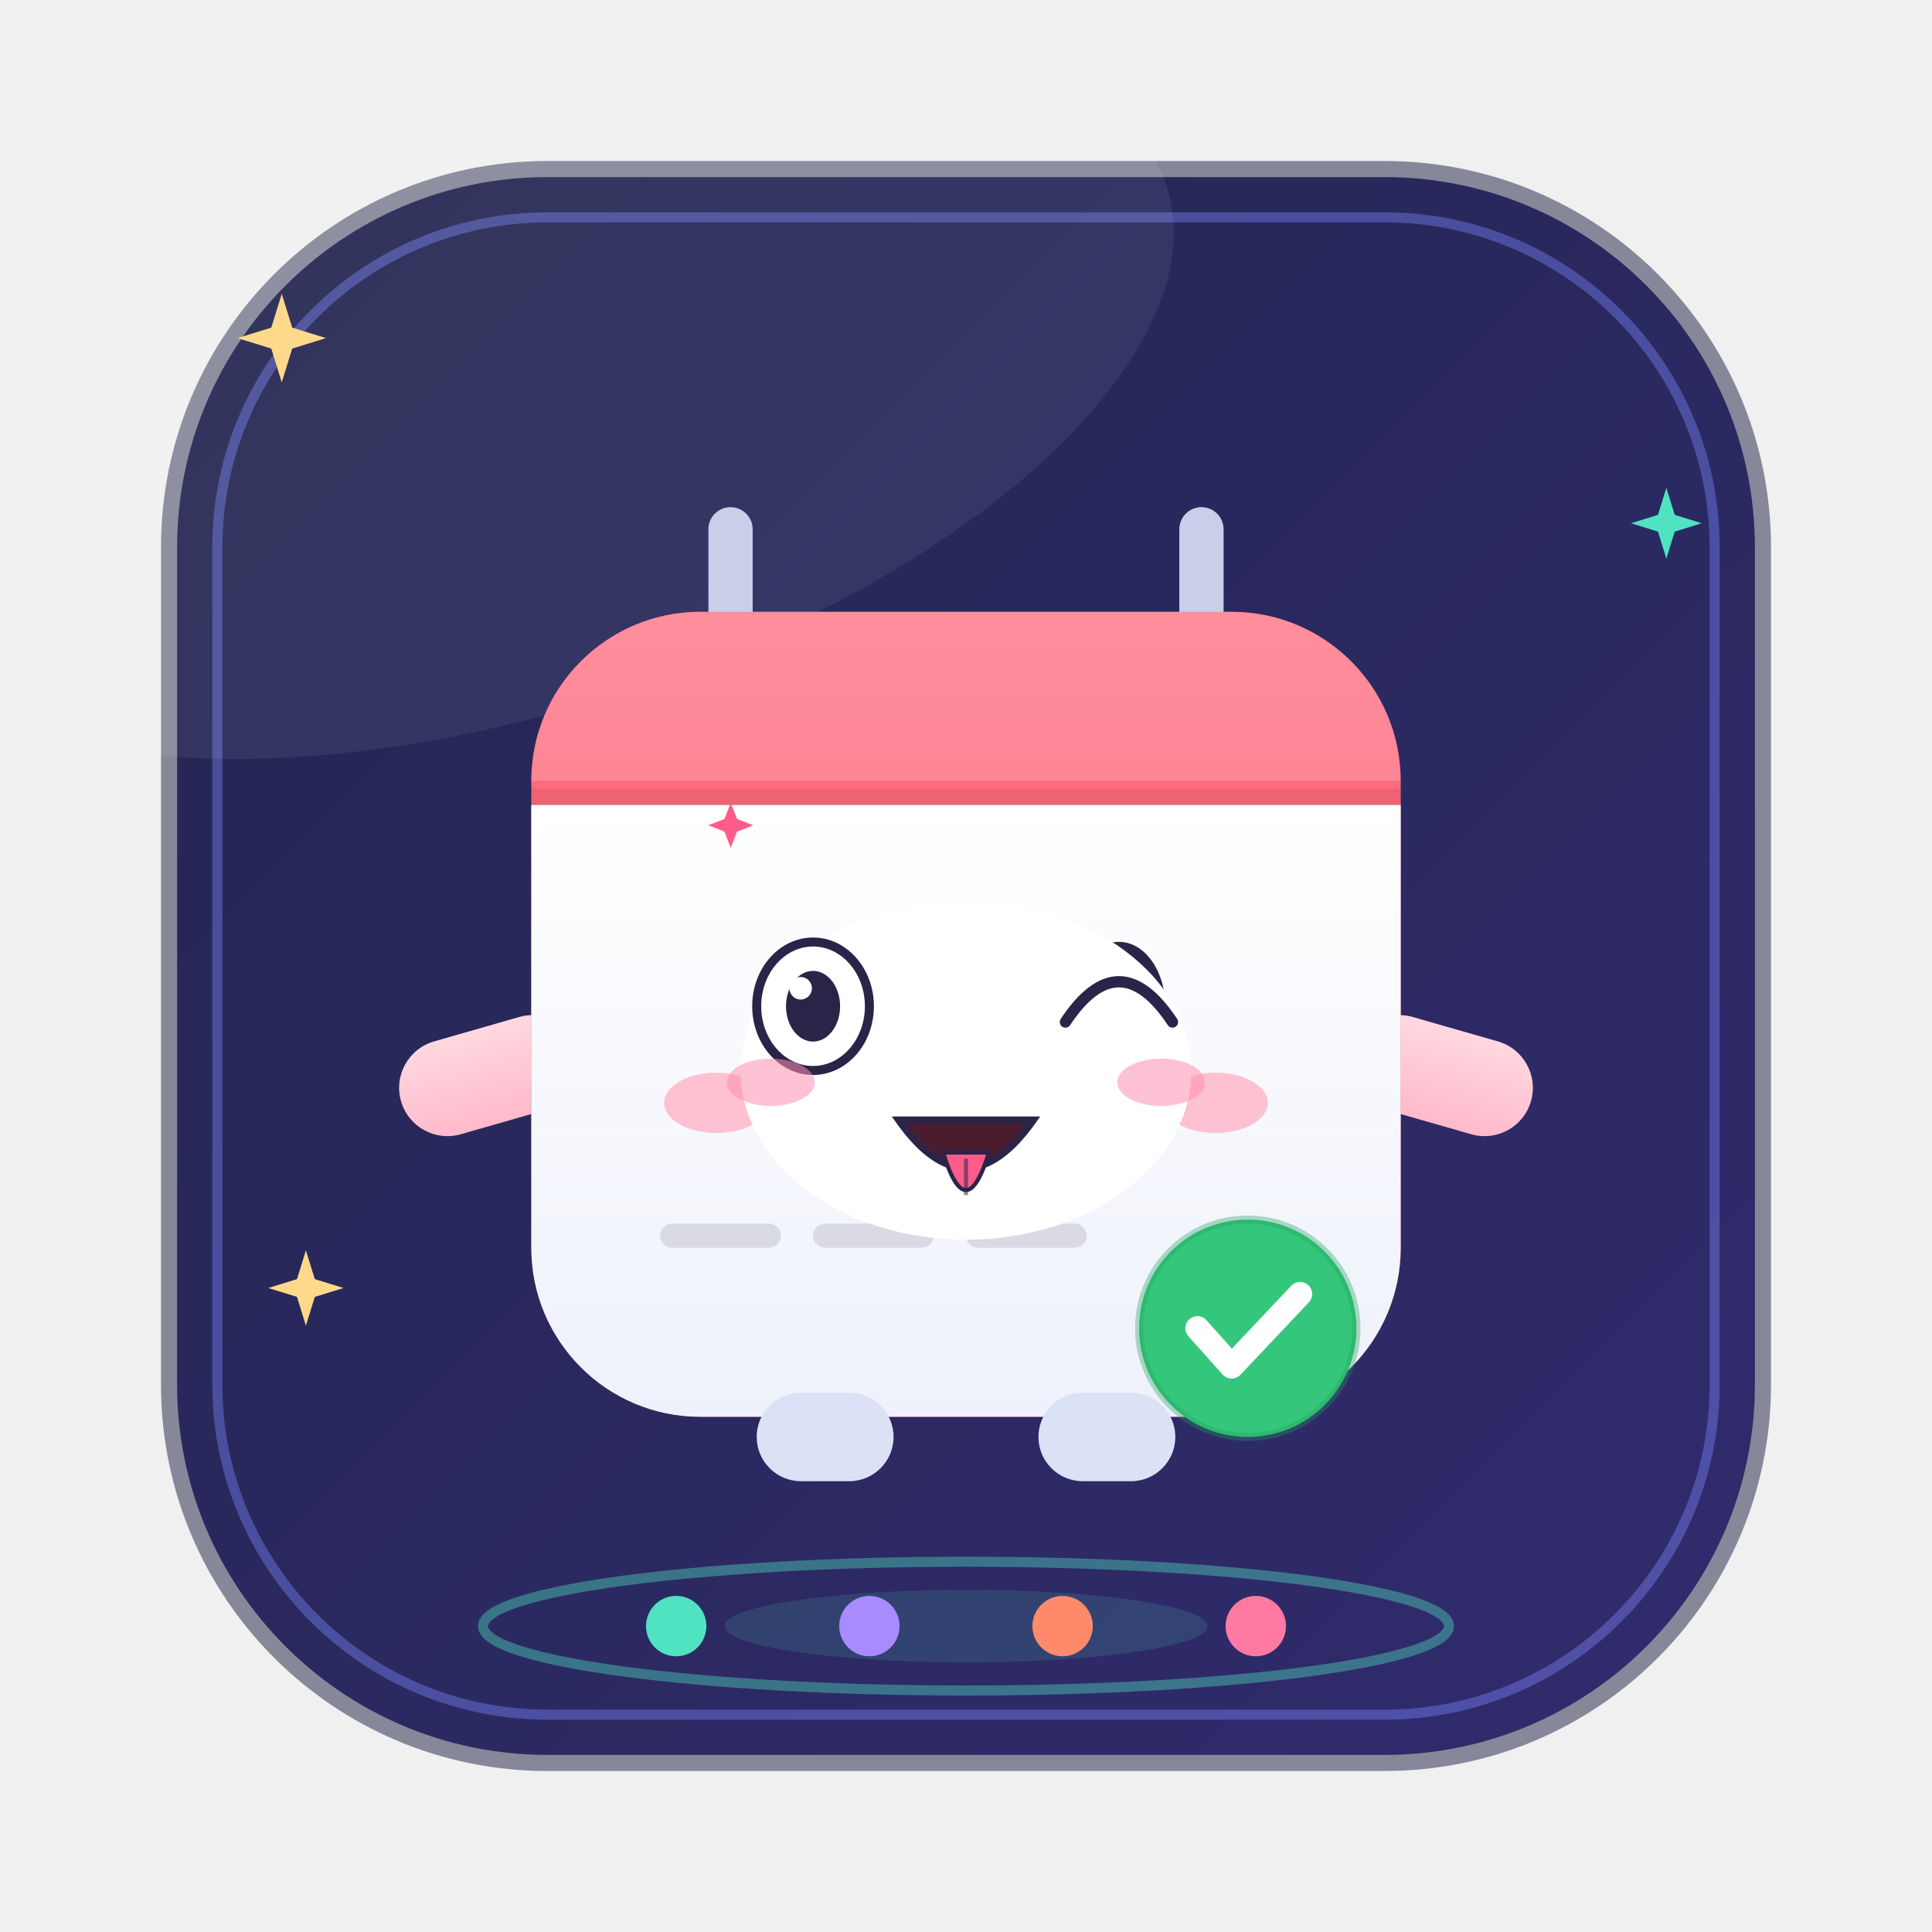
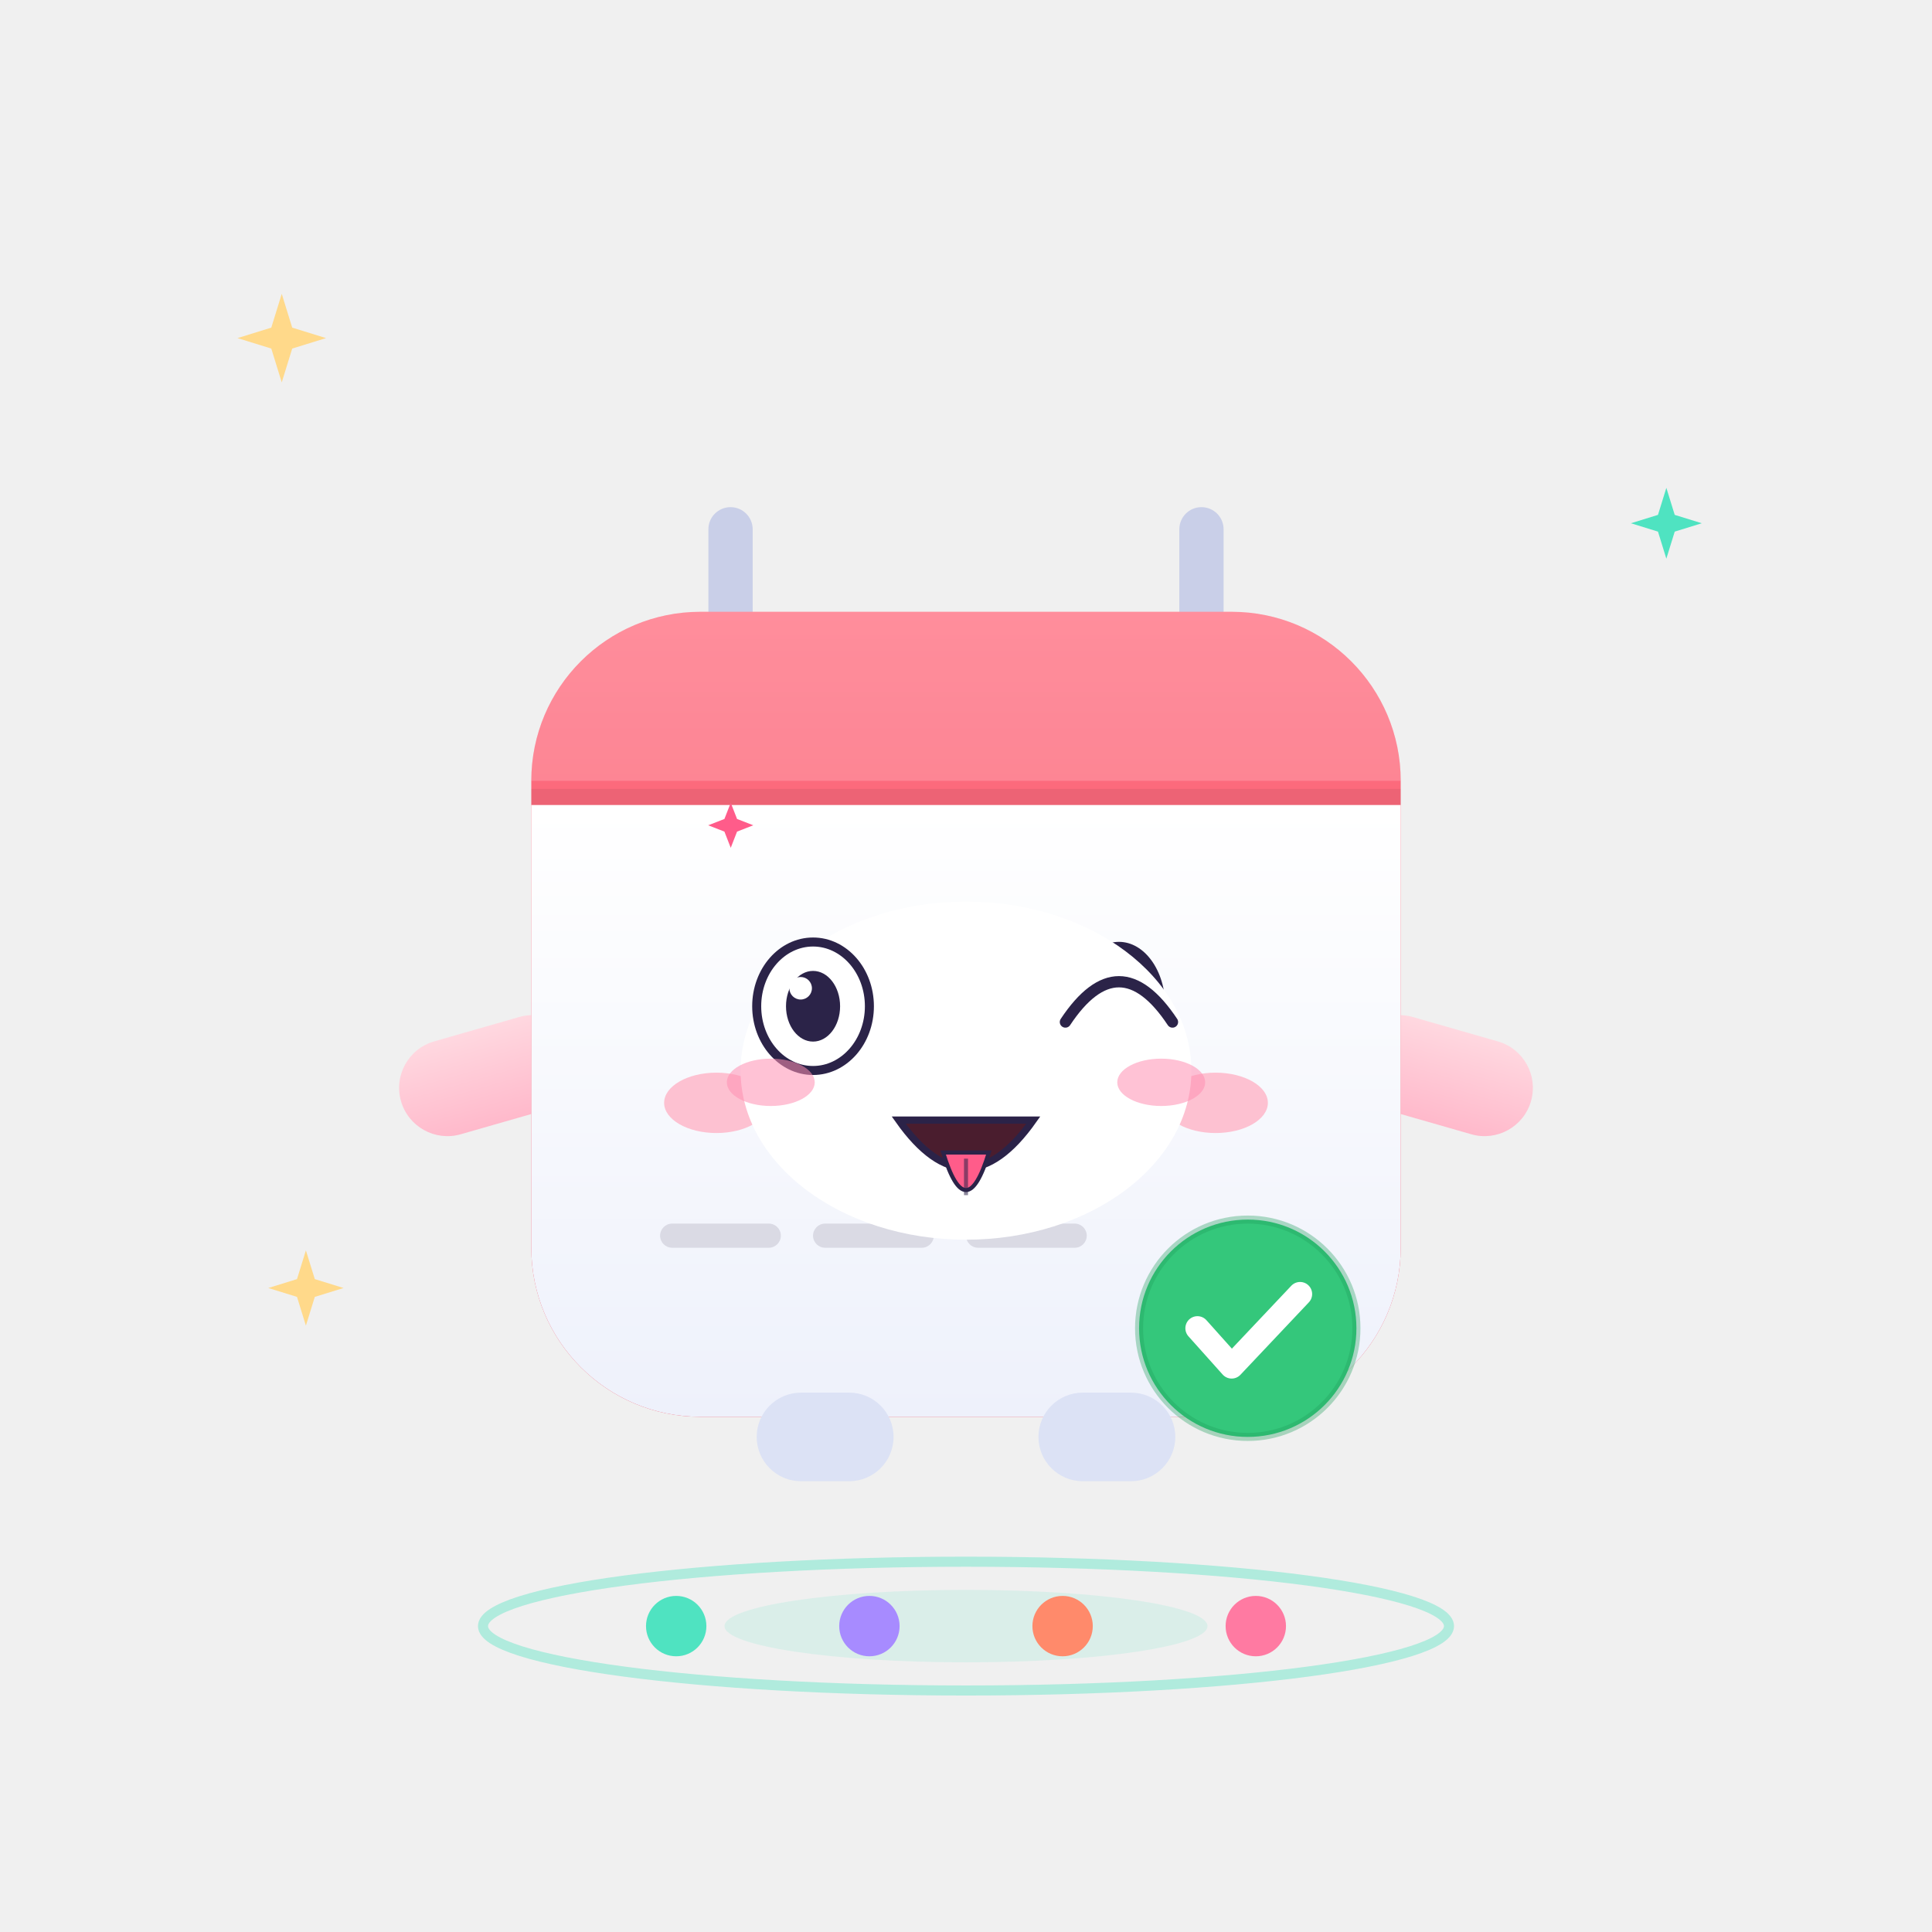
<svg xmlns="http://www.w3.org/2000/svg" viewBox="0 0 480 480" width="480" height="480" role="img" aria-label="小约 · 吐舌头 Tongue Out">
  <style>
.ex-motion { animation: ex-sway 2.0s ease-in-out infinite; transform-box: fill-box; transform-origin: 50% 50%; }
.ex-anim-tear { animation: ex-tear 1.8s ease-in infinite; transform-box: fill-box; transform-origin: center; }
.ex-anim-sweat { animation: ex-tear 1.5s ease-in infinite; transform-box: fill-box; transform-origin: center; }
.ex-anim-heart { animation: ex-heart 2.2s ease-out infinite; transform-box: fill-box; transform-origin: center; }
.ex-anim-spark { animation: ex-spark 1.9s ease-in-out infinite; transform-box: fill-box; transform-origin: center; }
.ex-anim-rain { animation: ex-rain 1.4s linear infinite; transform-box: fill-box; transform-origin: center; }
.ex-anim-confetti { animation: ex-confetti 2.4s linear infinite; transform-box: fill-box; transform-origin: center; }
.ex-anim-pulse { animation: ex-pulse 1.6s ease-in-out infinite; transform-box: fill-box; transform-origin: center; }
.ex-anim-knock { animation: ex-knock 0.55s ease-in-out infinite; transform-box: fill-box; transform-origin: center; }
.ex-anim-knockline { animation: ex-knockline 0.55s ease-out infinite; transform-box: fill-box; transform-origin: center; }
.ex-anim-palm { animation: ex-palm 0.9s ease-in-out infinite; transform-box: fill-box; transform-origin: center; }
.ex-anim-steam { animation: ex-steam 1.8s ease-out infinite; transform-box: fill-box; transform-origin: center; }
.ex-anim-shock { animation: ex-shock 0.5s ease-in-out infinite; transform-box: fill-box; transform-origin: center; }
.ex-anim-please { animation: ex-please 1.4s ease-in-out infinite; transform-box: fill-box; transform-origin: center; }
.ex-anim-drift { animation: ex-drift 4.5s ease-in-out infinite; transform-box: fill-box; transform-origin: center; }
@keyframes ex-sway { 0%,100% { transform: rotate(0deg); } 50% { transform: rotate(3deg); } }
@keyframes ex-tear { 0% { transform: translateY(0); opacity: 0; } 18% { opacity: 1; } 100% { transform: translateY(15.4px); opacity: 0; } }
@keyframes ex-heart { 0% { transform: translateY(0) scale(.65); opacity: 0; } 20% { opacity: 1; } 100% { transform: translateY(-25.2px) scale(1.15); opacity: 0; } }
@keyframes ex-spark { 0%,100% { transform: scale(.6) rotate(0deg); opacity: .3; } 50% { transform: scale(1.15) rotate(25deg); opacity: 1; } }
@keyframes ex-rain { 0% { transform: translateY(0); opacity: 0; } 20% { opacity: 1; } 100% { transform: translateY(16.8px); opacity: 0; } }
@keyframes ex-confetti { 0% { transform: translateY(-4.9px) rotate(0deg); opacity: 1; } 100% { transform: translateY(22.4px) rotate(200deg); opacity: 0; } }
@keyframes ex-pulse { 0%,100% { transform: scale(1); opacity: .35; } 50% { transform: scale(1.18); opacity: .7; } }
@keyframes ex-knock { 0%,100% { transform: translateX(6.3px); } 35% { transform: translateX(0); } }
@keyframes ex-knockline { 0%,100% { transform: scaleX(.6); opacity: .35; } 35% { transform: scaleX(1); opacity: 1; } }
@keyframes ex-palm { 0%,100% { transform: translateY(0) rotate(0deg); } 50% { transform: translateY(-1.68px) rotate(-4deg); } }
@keyframes ex-steam { 0% { transform: translateY(0); opacity: .7; } 100% { transform: translateY(-12.6px); opacity: 0; } }
@keyframes ex-shock { 0%,100% { transform: scaleX(.7); opacity: .4; } 50% { transform: scaleX(1.25); opacity: 1; } }
@keyframes ex-please { 0%,100% { transform: translateY(0); } 50% { transform: translateY(-2.52px); } }
@keyframes ex-drift { 0%,100% { transform: translateY(0); } 50% { transform: translateY(-2.8px); } }
@media (prefers-reduced-motion: reduce) {
  .ex-motion, [class*="ex-anim-"] { animation: none !important; }
}
</style>
  <g class="ex-motion ex-tongue">
    <g class="ex-base">
      <defs>
-         <linearGradient id="bgGrad" x1="0" y1="0" x2="1" y2="1">
-           <stop offset="0%" stop-color="#232650" />
-           <stop offset="100%" stop-color="#312B6E" />
-         </linearGradient>
        <linearGradient id="pageGrad" x1="0" y1="0" x2="0" y2="1">
          <stop offset="0%" stop-color="#FFFFFF" />
          <stop offset="100%" stop-color="#EEF1FB" />
        </linearGradient>
        <linearGradient id="headGrad" x1="0" y1="0" x2="0" y2="1">
          <stop offset="0%" stop-color="#FF7586" />
          <stop offset="100%" stop-color="#F04159" />
        </linearGradient>
        <linearGradient id="armGrad" x1="0" y1="0" x2="0" y2="1">
          <stop offset="0%" stop-color="#FFD8E0" />
          <stop offset="100%" stop-color="#FFB9CB" />
        </linearGradient>
      </defs>
-       <rect x="40" y="40" width="400" height="400" rx="96" fill="#1B1E42" opacity="0.5" />
-       <rect x="44" y="44" width="392" height="392" rx="92" fill="url(#bgGrad)" />
-       <rect x="54" y="54" width="372" height="372" rx="82" fill="none" stroke="#7C88FF" stroke-width="2.5" opacity="0.4" />
-       <ellipse cx="130" cy="98" rx="168" ry="78" fill="#FFFFFF" opacity="0.07" transform="rotate(-18 130 98)" />
      <ellipse cx="240" cy="404" rx="120" ry="16" fill="none" stroke="#4FE3C1" stroke-width="2.5" opacity="0.4">
    
  </ellipse>
      <ellipse cx="240" cy="404" rx="60" ry="9" fill="#4FE3C1" opacity="0.14">
    
  </ellipse>
      <g>
        <circle cx="168" cy="404" r="7.5" fill="#4FE3C1" />
        <circle cx="216" cy="404" r="7.5" fill="#A78BFF" />
        <circle cx="264" cy="404" r="7.5" fill="#FF8A6B" />
        <circle cx="312" cy="404" r="7.5" fill="#FF7AA2" />
      </g>
      <g>
        <rect x="176" y="126" width="11" height="46" rx="5.5" fill="#C9CFE8" />
        <rect x="293" y="126" width="11" height="46" rx="5.5" fill="#C9CFE8" />
        <g>
          <rect x="98" y="250" width="46" height="24" rx="12" fill="url(#armGrad)" transform="rotate(-16 140 262)" />
        </g>
        <rect x="336" y="250" width="46" height="24" rx="12" fill="url(#armGrad)" transform="rotate(16 340 262)" />
        <rect x="132" y="152" width="216" height="200" rx="42" fill="url(#headGrad)" />
        <path d="M132 200 L348 200 L348 310 A42 42 0 0 1 306 352 L174 352 A42 42 0 0 1 132 310 Z" fill="url(#pageGrad)" />
        <path d="M132 194 A42 42 0 0 1 174 152 L306 152 A42 42 0 0 1 348 194 Z" fill="#FFFFFF" opacity="0.18" />
        <path d="M132 198 H348" stroke="#000000" stroke-width="4" opacity="0.06" />
        <g transform="translate(202 250)">
          <g>
            <ellipse rx="11.5" ry="16" fill="#2B2348" />
            <circle cx="-3.8" cy="-6.5" r="4.6" fill="#FFFFFF" />
            <circle cx="2.8" cy="4.6" r="2.1" fill="#8FF0DC" opacity="0.9" />
          </g>
        </g>
        <g transform="translate(278 250)">
          <g>
            <ellipse rx="11.5" ry="16" fill="#2B2348" />
            <circle cx="-3.8" cy="-6.5" r="4.6" fill="#FFFFFF" />
            <circle cx="2.8" cy="4.6" r="2.1" fill="#8FF0DC" opacity="0.9" />
          </g>
        </g>
        <ellipse cx="178" cy="274" rx="13" ry="7.5" fill="#FFB3C6" opacity="0.8" />
        <ellipse cx="302" cy="274" rx="13" ry="7.5" fill="#FFB3C6" opacity="0.8" />
        <path d="M229 276 Q240 287 251 276" stroke="#2B2348" stroke-width="4" stroke-linecap="round" fill="none" opacity="0.75" />
        <rect x="164" y="304" width="30" height="6" rx="3" fill="#2B2348" opacity="0.13" />
        <rect x="202" y="304" width="30" height="6" rx="3" fill="#2B2348" opacity="0.13" />
        <rect x="240" y="304" width="30" height="6" rx="3" fill="#2B2348" opacity="0.13" />
        <g transform="translate(310 330)">
          <g>
            <circle r="27" fill="#34C77B" />
            <circle r="27" fill="none" stroke="#1F9E5C" stroke-width="2" opacity="0.35" />
            <path d="M-12.5 0 l8.5 9.5 l17 -18" stroke="#FFFFFF" stroke-width="6" stroke-linecap="round" stroke-linejoin="round" fill="none" />
          </g>
        </g>
        <rect x="188" y="346" width="34" height="22" rx="11" fill="#DCE2F5" />
        <rect x="258" y="346" width="34" height="22" rx="11" fill="#DCE2F5" />
      </g>
      <g transform="translate(70 84)">
        <path d="M0 -11 L2.6 -2.6 L11 0 L2.6 2.6 L0 11 L-2.6 2.6 L-11 0 L-2.6 -2.6 Z" fill="#FFD98A" />
      </g>
      <g transform="translate(414 130) scale(0.8)">
        <path d="M0 -11 L2.6 -2.6 L11 0 L2.6 2.6 L0 11 L-2.6 2.6 L-11 0 L-2.6 -2.6 Z" fill="#4FE3C1" />
      </g>
      <g transform="translate(76 320) scale(0.85)">
        <path d="M0 -11 L2.6 -2.6 L11 0 L2.6 2.6 L0 11 L-2.6 2.6 L-11 0 L-2.6 -2.6 Z" fill="#FFD98A" />
      </g>
    </g>
    <g class="ex-face">
      <ellipse cx="240" cy="266" rx="56" ry="42" fill="#FFFFFF" />
      <ellipse cx="202" cy="250" rx="14" ry="15.96" fill="#FFFFFF" stroke="#2B2348" stroke-width="2.24" />
      <ellipse cx="202" cy="250" rx="6.72" ry="8.78" fill="#2B2348" />
      <circle cx="198.92" cy="245.53" r="2.8" fill="#FFFFFF" />
      <path d="M 264.7,253.92 Q 278,233.9 291.3,253.92" fill="none" stroke="#2B2348" stroke-width="2.8" stroke-linecap="round" />
      <path d="M 223.28,278.28 Q 240,301.97 256.72,278.28 Z" fill="#4A1D2E" stroke="#2B2348" stroke-width="1.79" />
      <path d="M 234.32,286.34 Q 240,304.99 245.68,286.34 Z" fill="#FF5C8A" stroke="#2B2348" stroke-width="1.01" />
      <path d="M 240,287.86 L 240,296.93" stroke="#2B2348" stroke-width="1" opacity=".55" />
      <ellipse cx="191.5" cy="268.9" rx="10.92" ry="5.88" fill="#FF8FB3" opacity="0.55" />
      <ellipse cx="288.5" cy="268.9" rx="10.92" ry="5.88" fill="#FF8FB3" opacity="0.55" />
      <path class="ex-anim-spark" style="animation-delay:0.2s" d="M 181.55,199.44 L 183.12,203.47 L 187.15,205.04 L 183.12,206.61 L 181.55,210.64 L 179.98,206.61 L 175.95,205.04 L 179.98,203.47 Z" fill="#FF5C8A" />
    </g>
  </g>
</svg>
